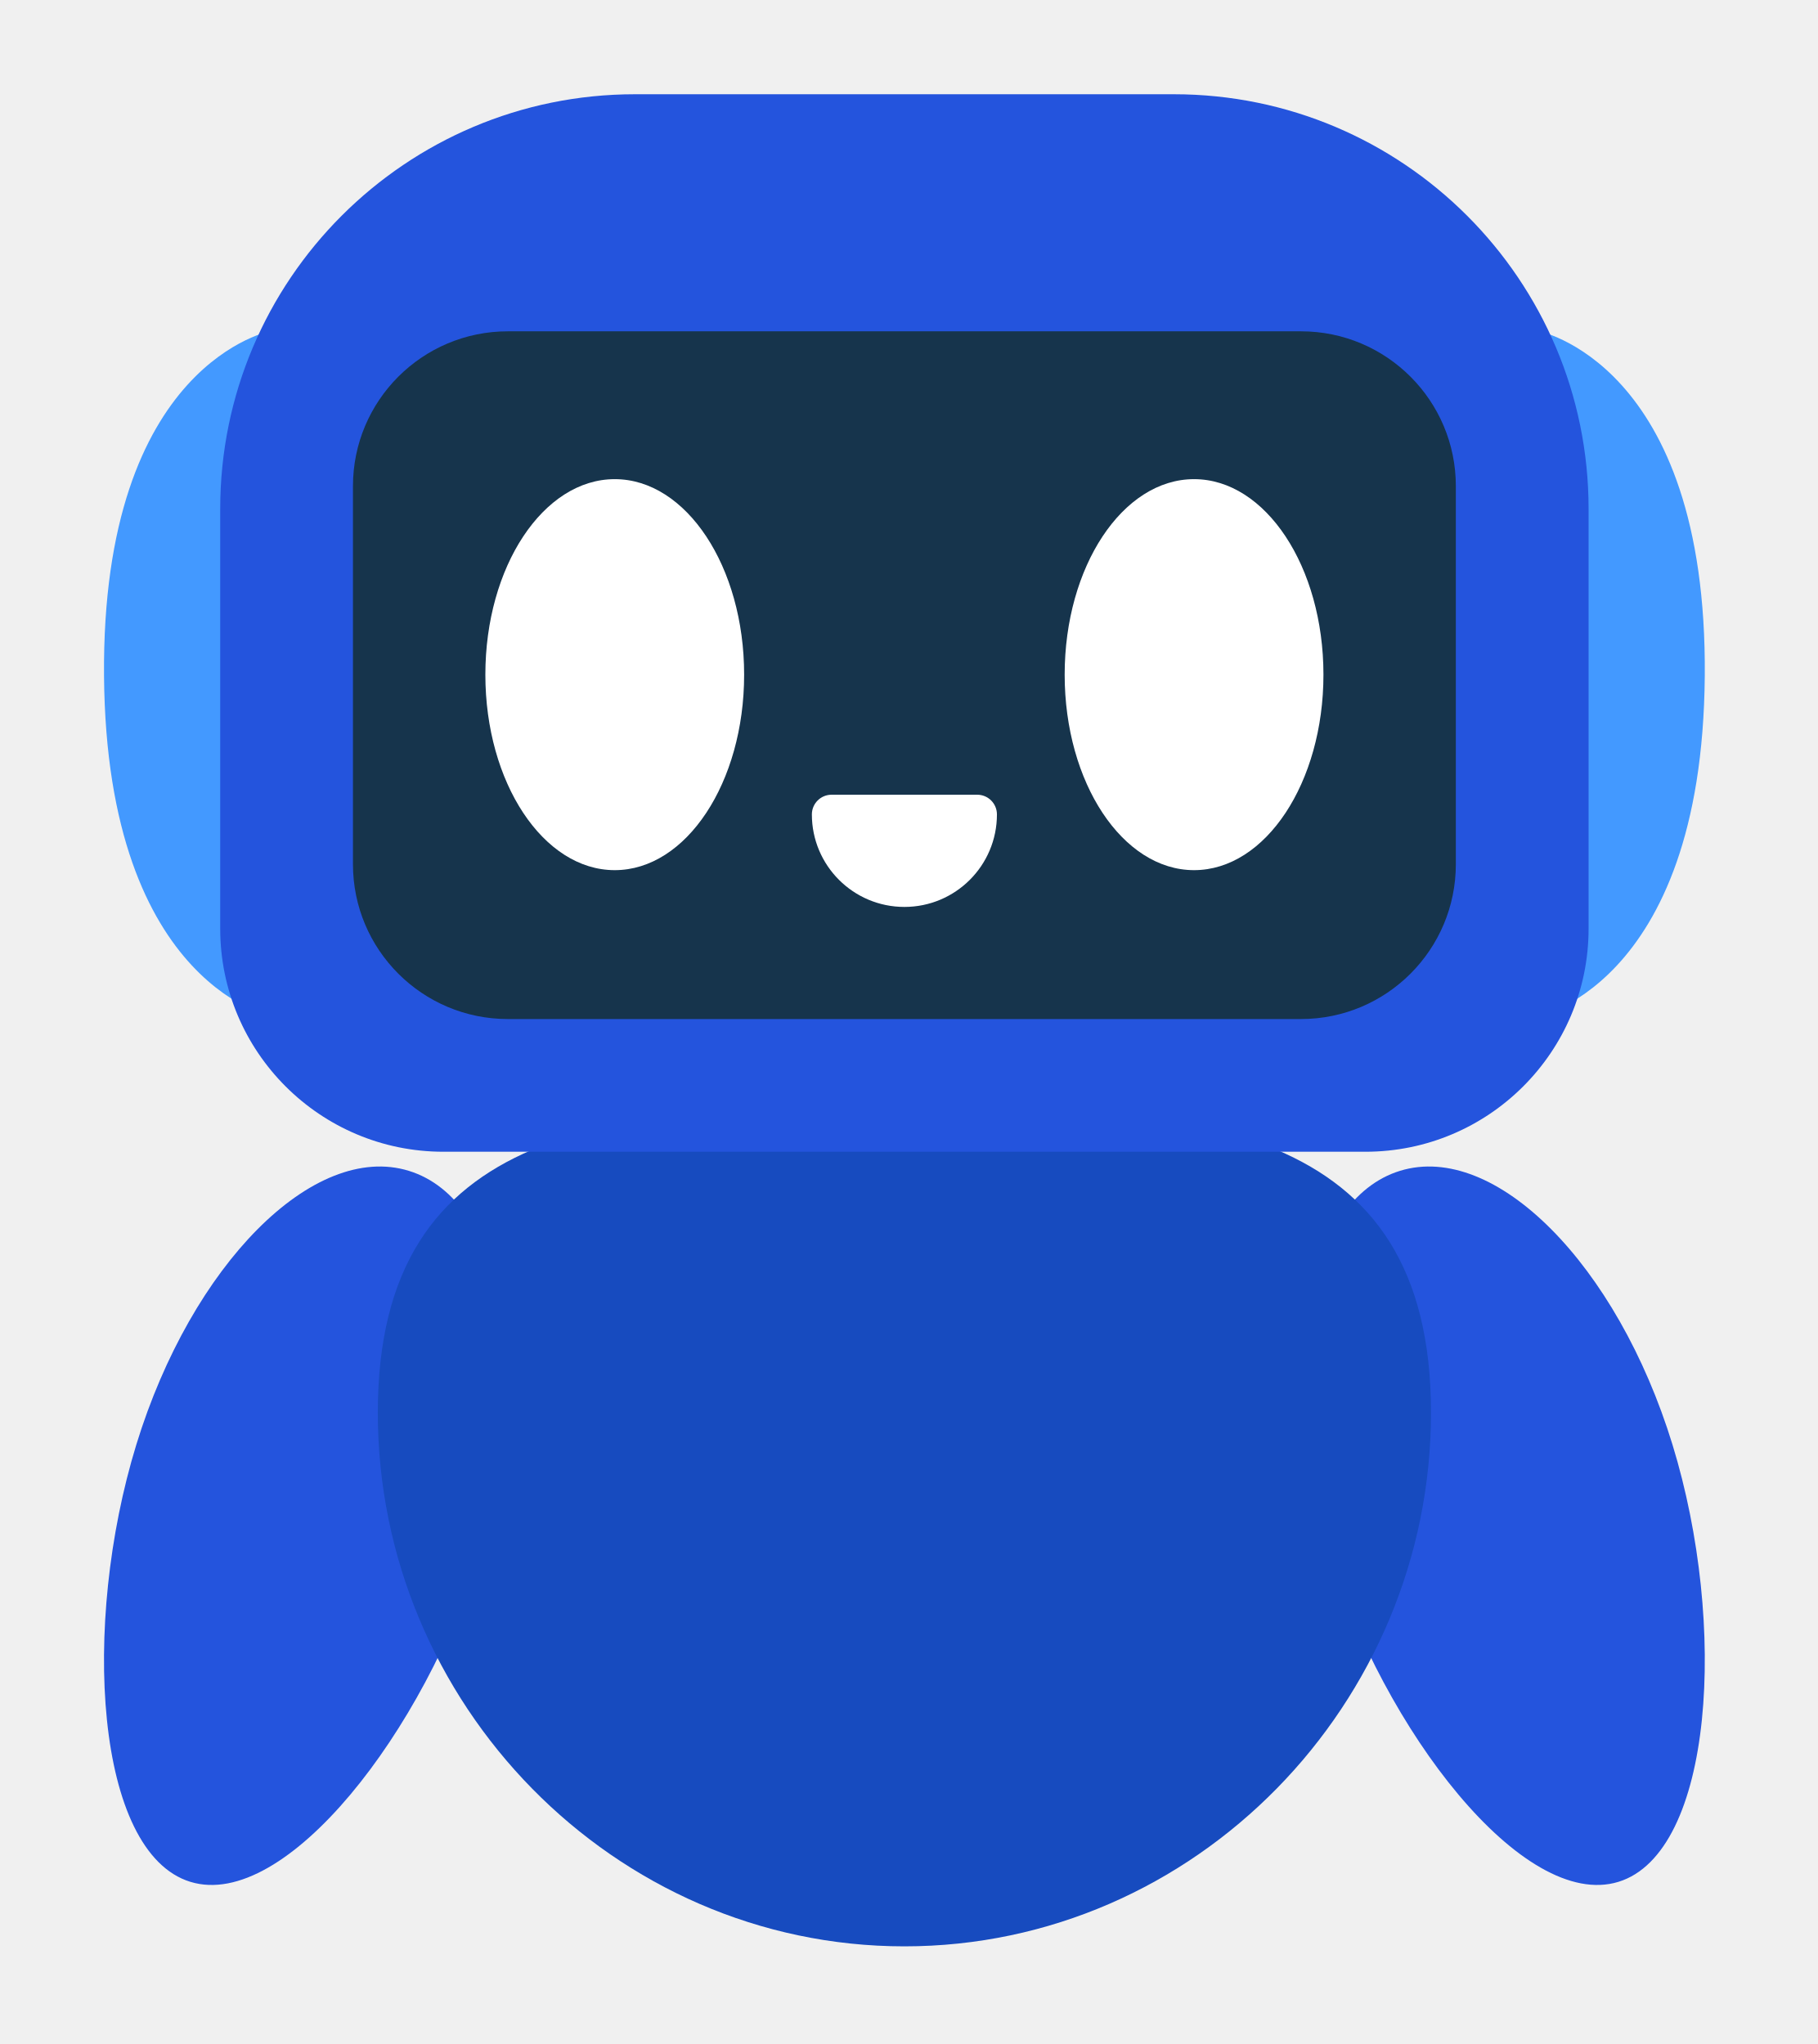
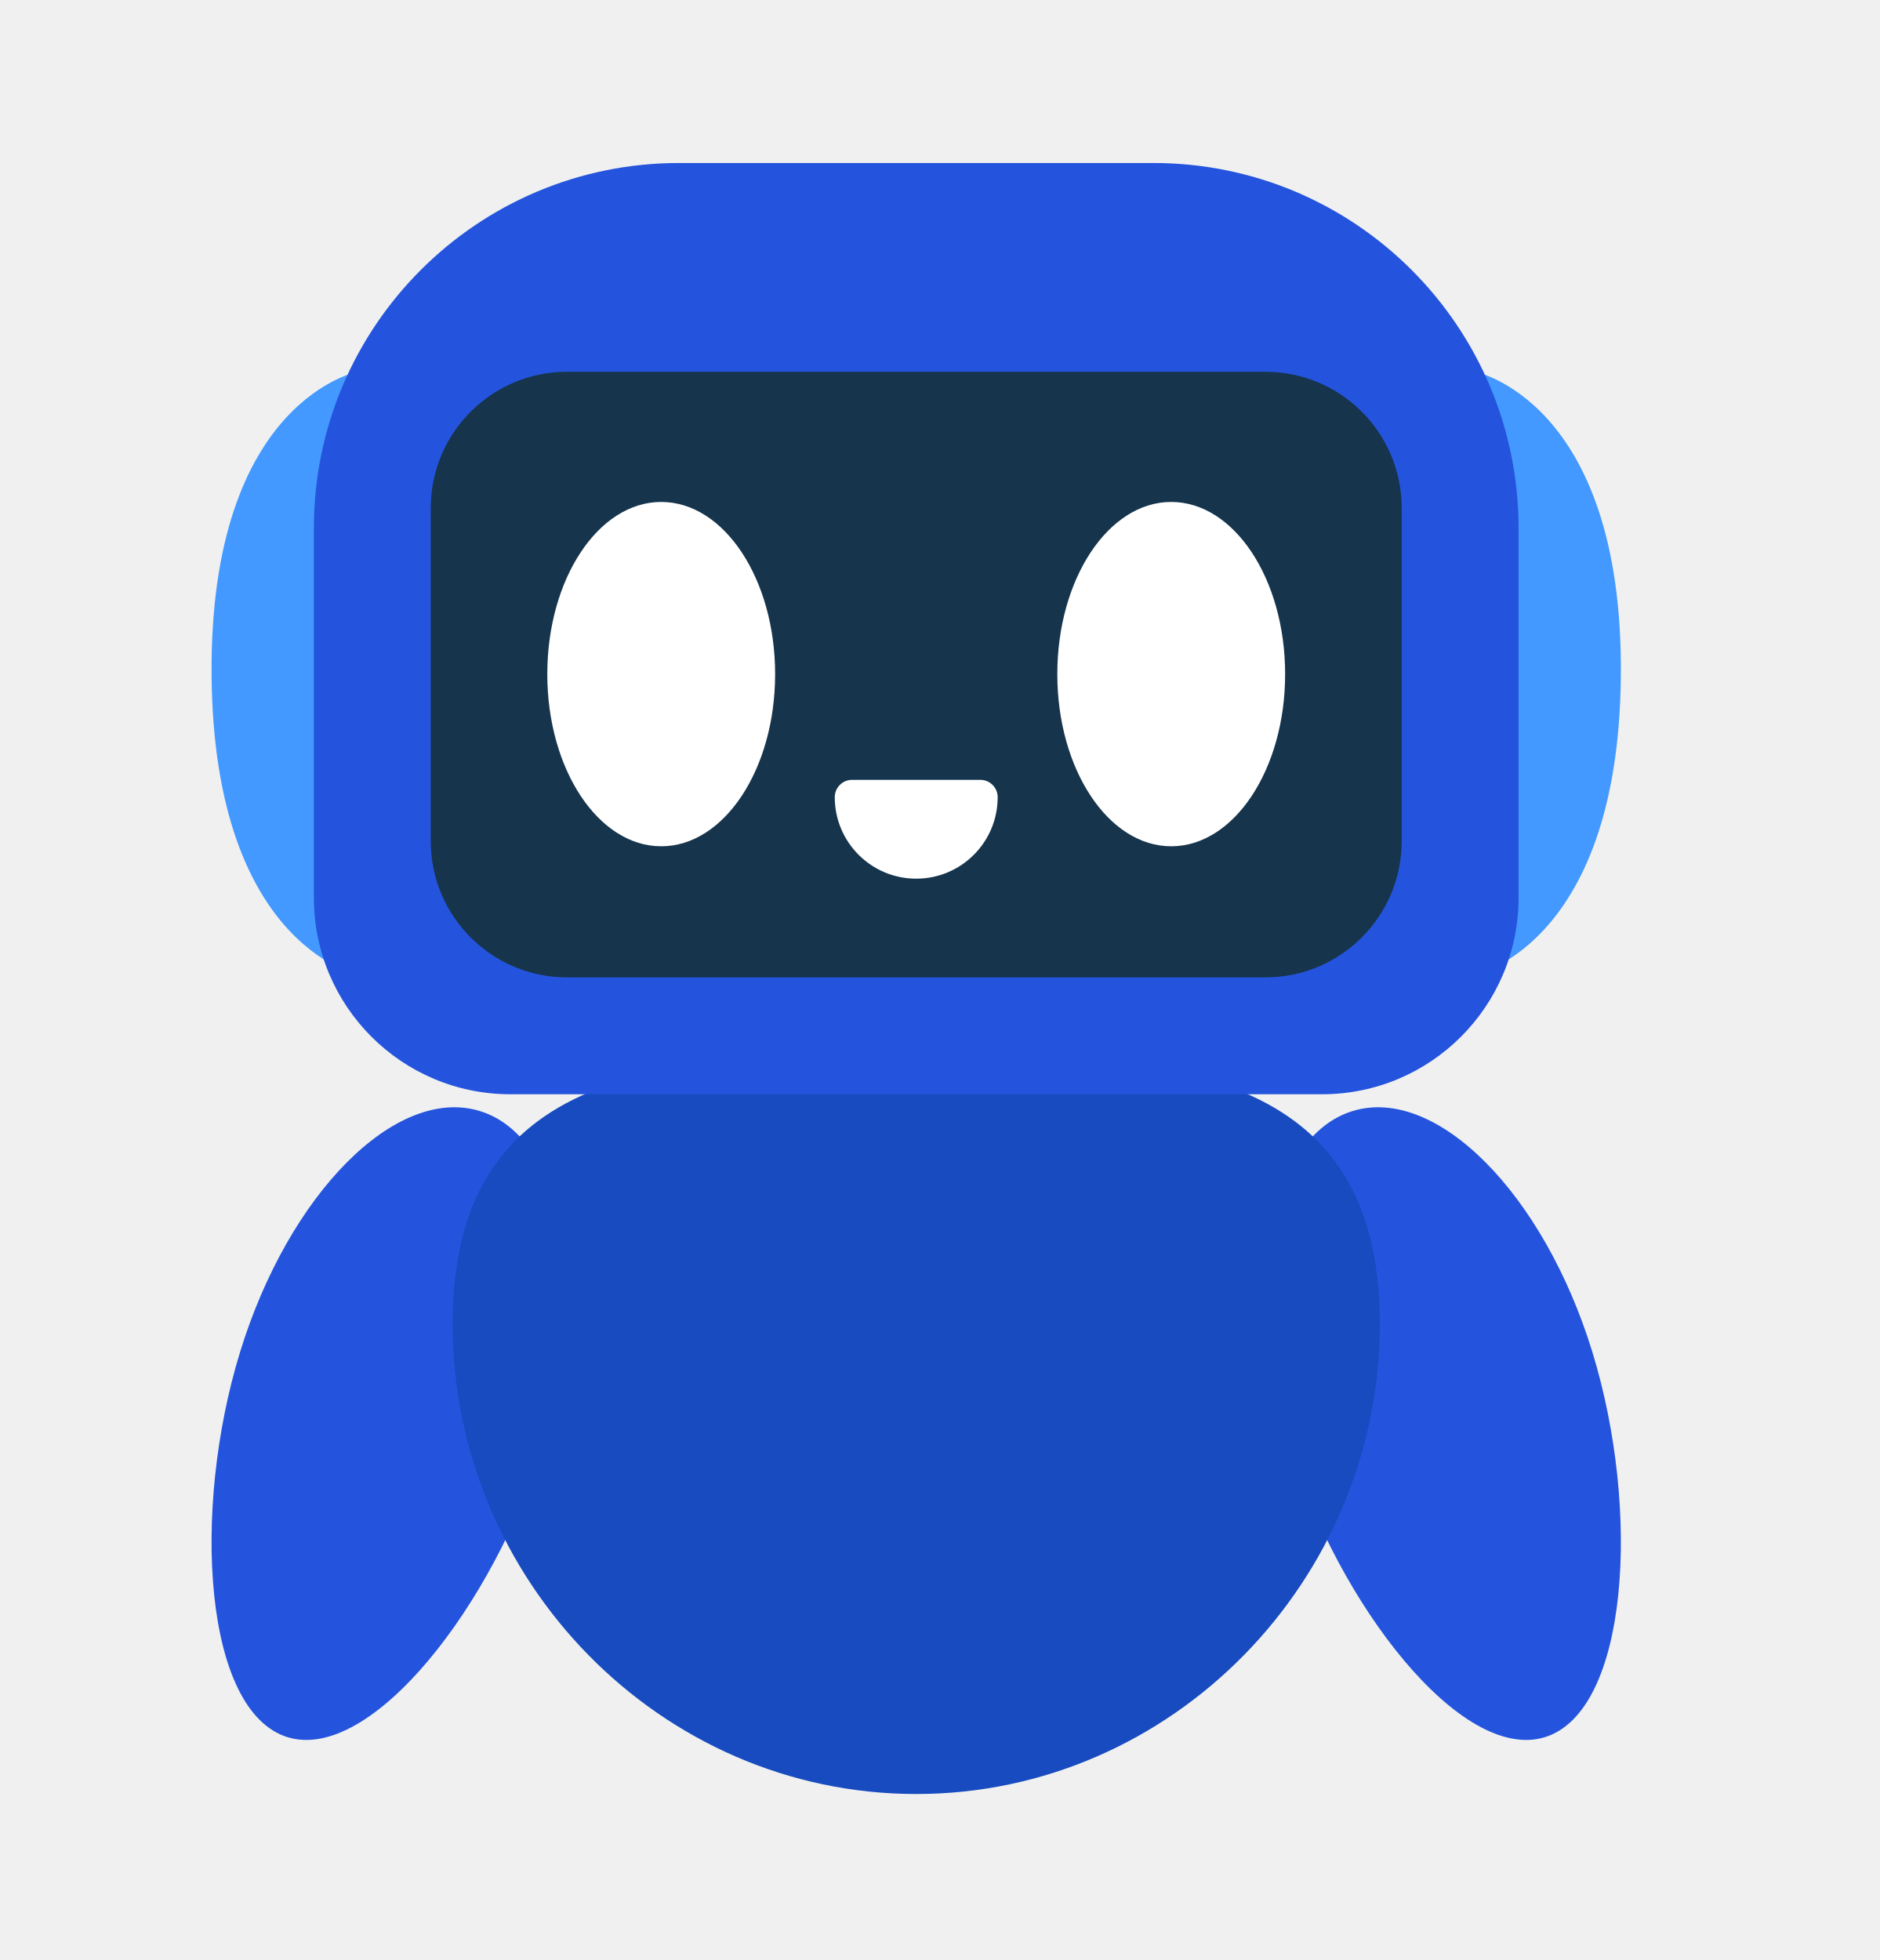
- <svg xmlns="http://www.w3.org/2000/svg" viewBox="1180 180 800 900" role="img">
+ <svg xmlns="http://www.w3.org/2000/svg" viewBox="1120 140 940 980" role="img">
  <style>
    .robot-eye{
      transform-box:fill-box;
      transform-origin:center;
      animation:robotBlink 5.2s ease-in-out infinite;
    }
    .robot-eye.right{animation-delay:.04s}
    .wave-arm{
      transform-box:fill-box;
      transform-origin:12% 8%;
      animation:robotWave 6.8s ease-in-out 1.5s infinite;
    }
    @keyframes robotBlink{
      0%,44%,48%,100%{transform:scaleY(1)}
      46%{transform:scaleY(.08)}
    }
    @keyframes robotWave{
      0%,12%,42%,100%{transform:rotate(0deg)}
      17%{transform:rotate(-24deg)}
      22%{transform:rotate(-10deg)}
      27%{transform:rotate(-25deg)}
      32%{transform:rotate(-9deg)}
      37%{transform:rotate(-22deg)}
    }
    @media (prefers-reduced-motion:reduce){
      .robot-eye,.wave-arm{animation:none}
    }
  </style>
  <g>
    <g class="wave-arm">
      <path style="fill:#2454DD;" d="M1916.221,816.08c24.388,79.429,18.048,179.671-23.794,192.519s-103.344-66.565-127.732-145.994 s-10.238-154.234,31.605-167.081C1838.142,682.676,1891.833,736.651,1916.221,816.08z" />
    </g>
    <path style="fill:#2454DD;" d="M1240.012,816.08c-24.388,79.429-18.048,179.671,23.794,192.519 c41.843,12.848,103.344-66.565,127.732-145.994s10.238-154.234-31.605-167.081C1318.091,682.676,1264.4,736.651,1240.012,816.08z" />
    <path style="fill:#174BBF;" d="M1809.922,801.998c0,128.022-103.783,235.006-231.805,235.006s-231.805-106.984-231.805-235.006 s103.783-135.397,231.805-135.397S1809.922,673.976,1809.922,801.998z" />
    <path style="fill:#4399FF;" d="M1299.757,325.575c0,0-75.114,13.46-73.964,152.106s76.476,150.858,76.476,150.858 L1299.757,325.575z" />
    <path style="fill:#4399FF;" d="M1856.476,325.575c0,0,75.114,13.46,73.964,152.106c-1.15,138.645-76.476,150.858-76.476,150.858 L1856.476,325.575z" />
    <path style="fill:#2454DD;" d="M1781.042,687.131h-405.852c-54.264,0-98.253-43.99-98.253-98.253V404.074 c0-100.835,81.742-182.577,182.577-182.577h237.204c100.834,0,182.577,81.743,182.577,182.577v184.804 C1879.296,643.141,1835.306,687.131,1781.042,687.131z" />
    <path style="fill:#16344C;" d="M1403.547,628.696c-37.652,0-68.175-30.523-68.175-68.175V394.056 c0-37.652,30.523-68.175,68.175-68.175h349.138c37.652,0,68.175,30.523,68.175,68.175v166.465 c0,37.652-30.523,68.175-68.175,68.175H1403.547z" />
    <ellipse class="robot-eye left" style="fill:#FFFFFF;" cx="1450.611" cy="477.057" rx="56.957" ry="86.082" />
    <ellipse class="robot-eye right" style="fill:#FFFFFF;" cx="1705.621" cy="477.057" rx="56.957" ry="86.082" />
    <path style="fill:#FFFFFF;" d="M1578.117,579.332L1578.117,579.332c-22.496,0-40.732-18.236-40.732-40.732v0 c0-4.791,3.884-8.675,8.676-8.675h64.112c4.791,0,8.676,3.884,8.676,8.675v0C1618.848,561.096,1600.612,579.332,1578.117,579.332z" />
  </g>
</svg>
